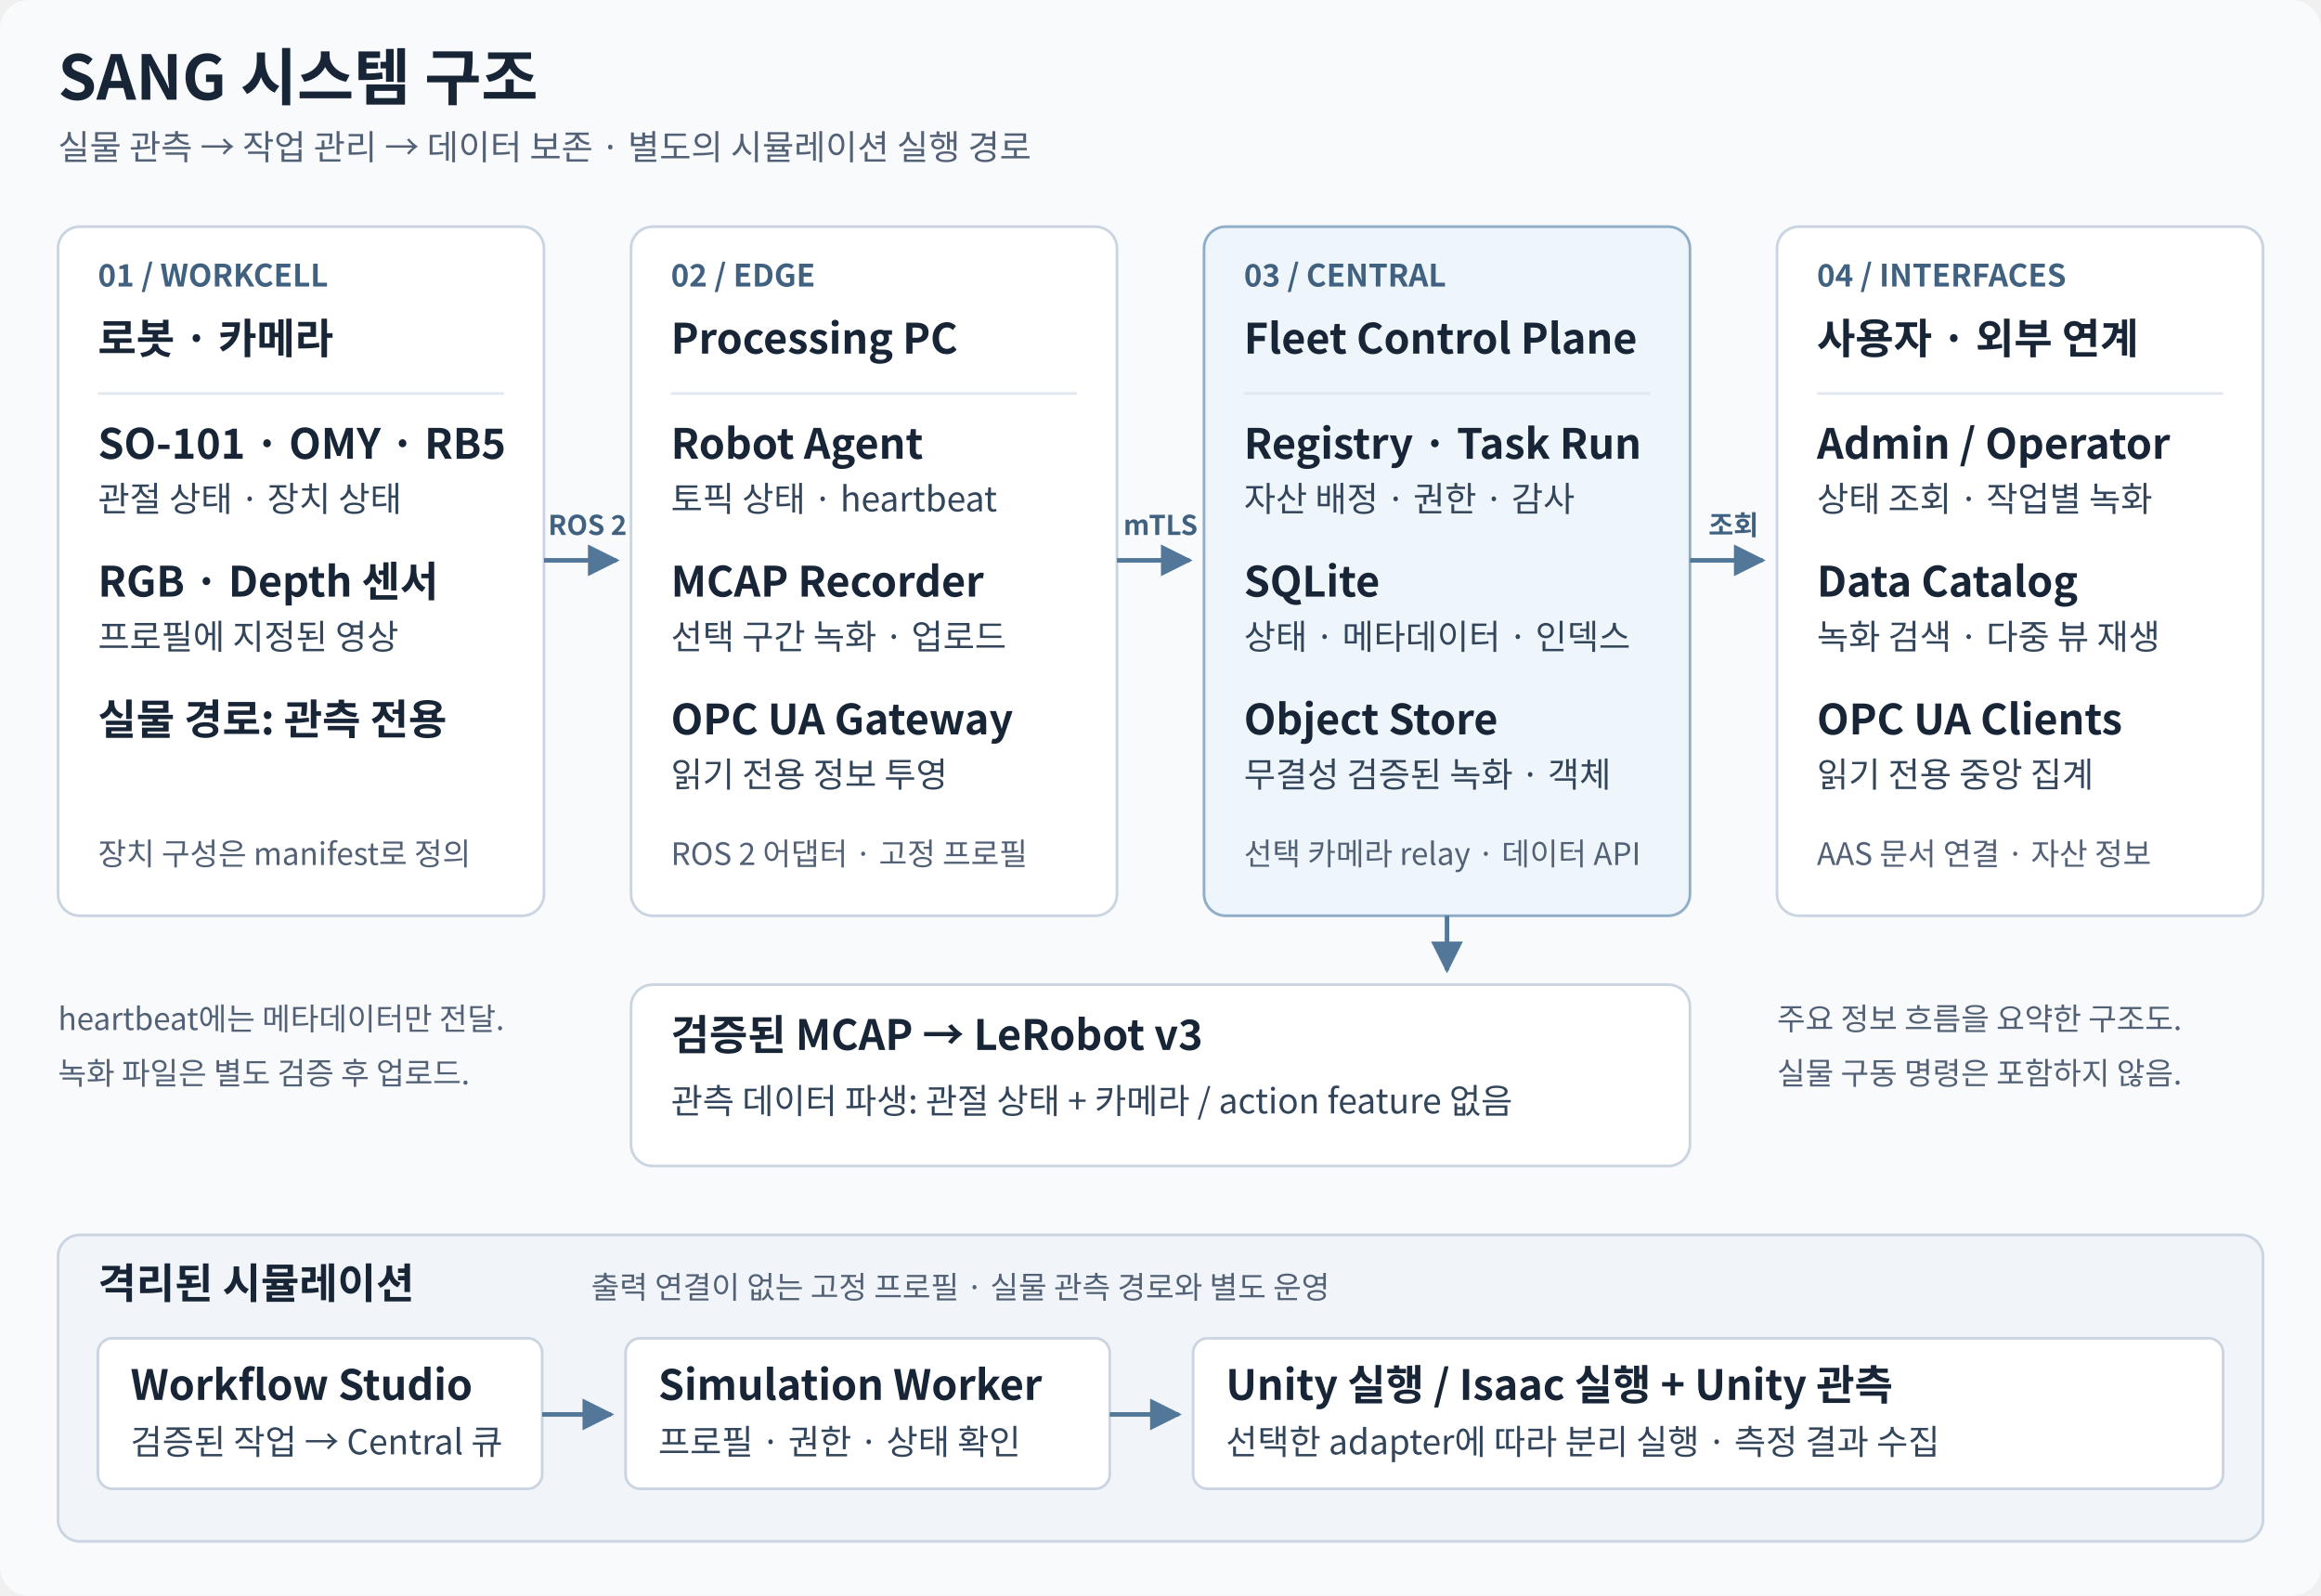
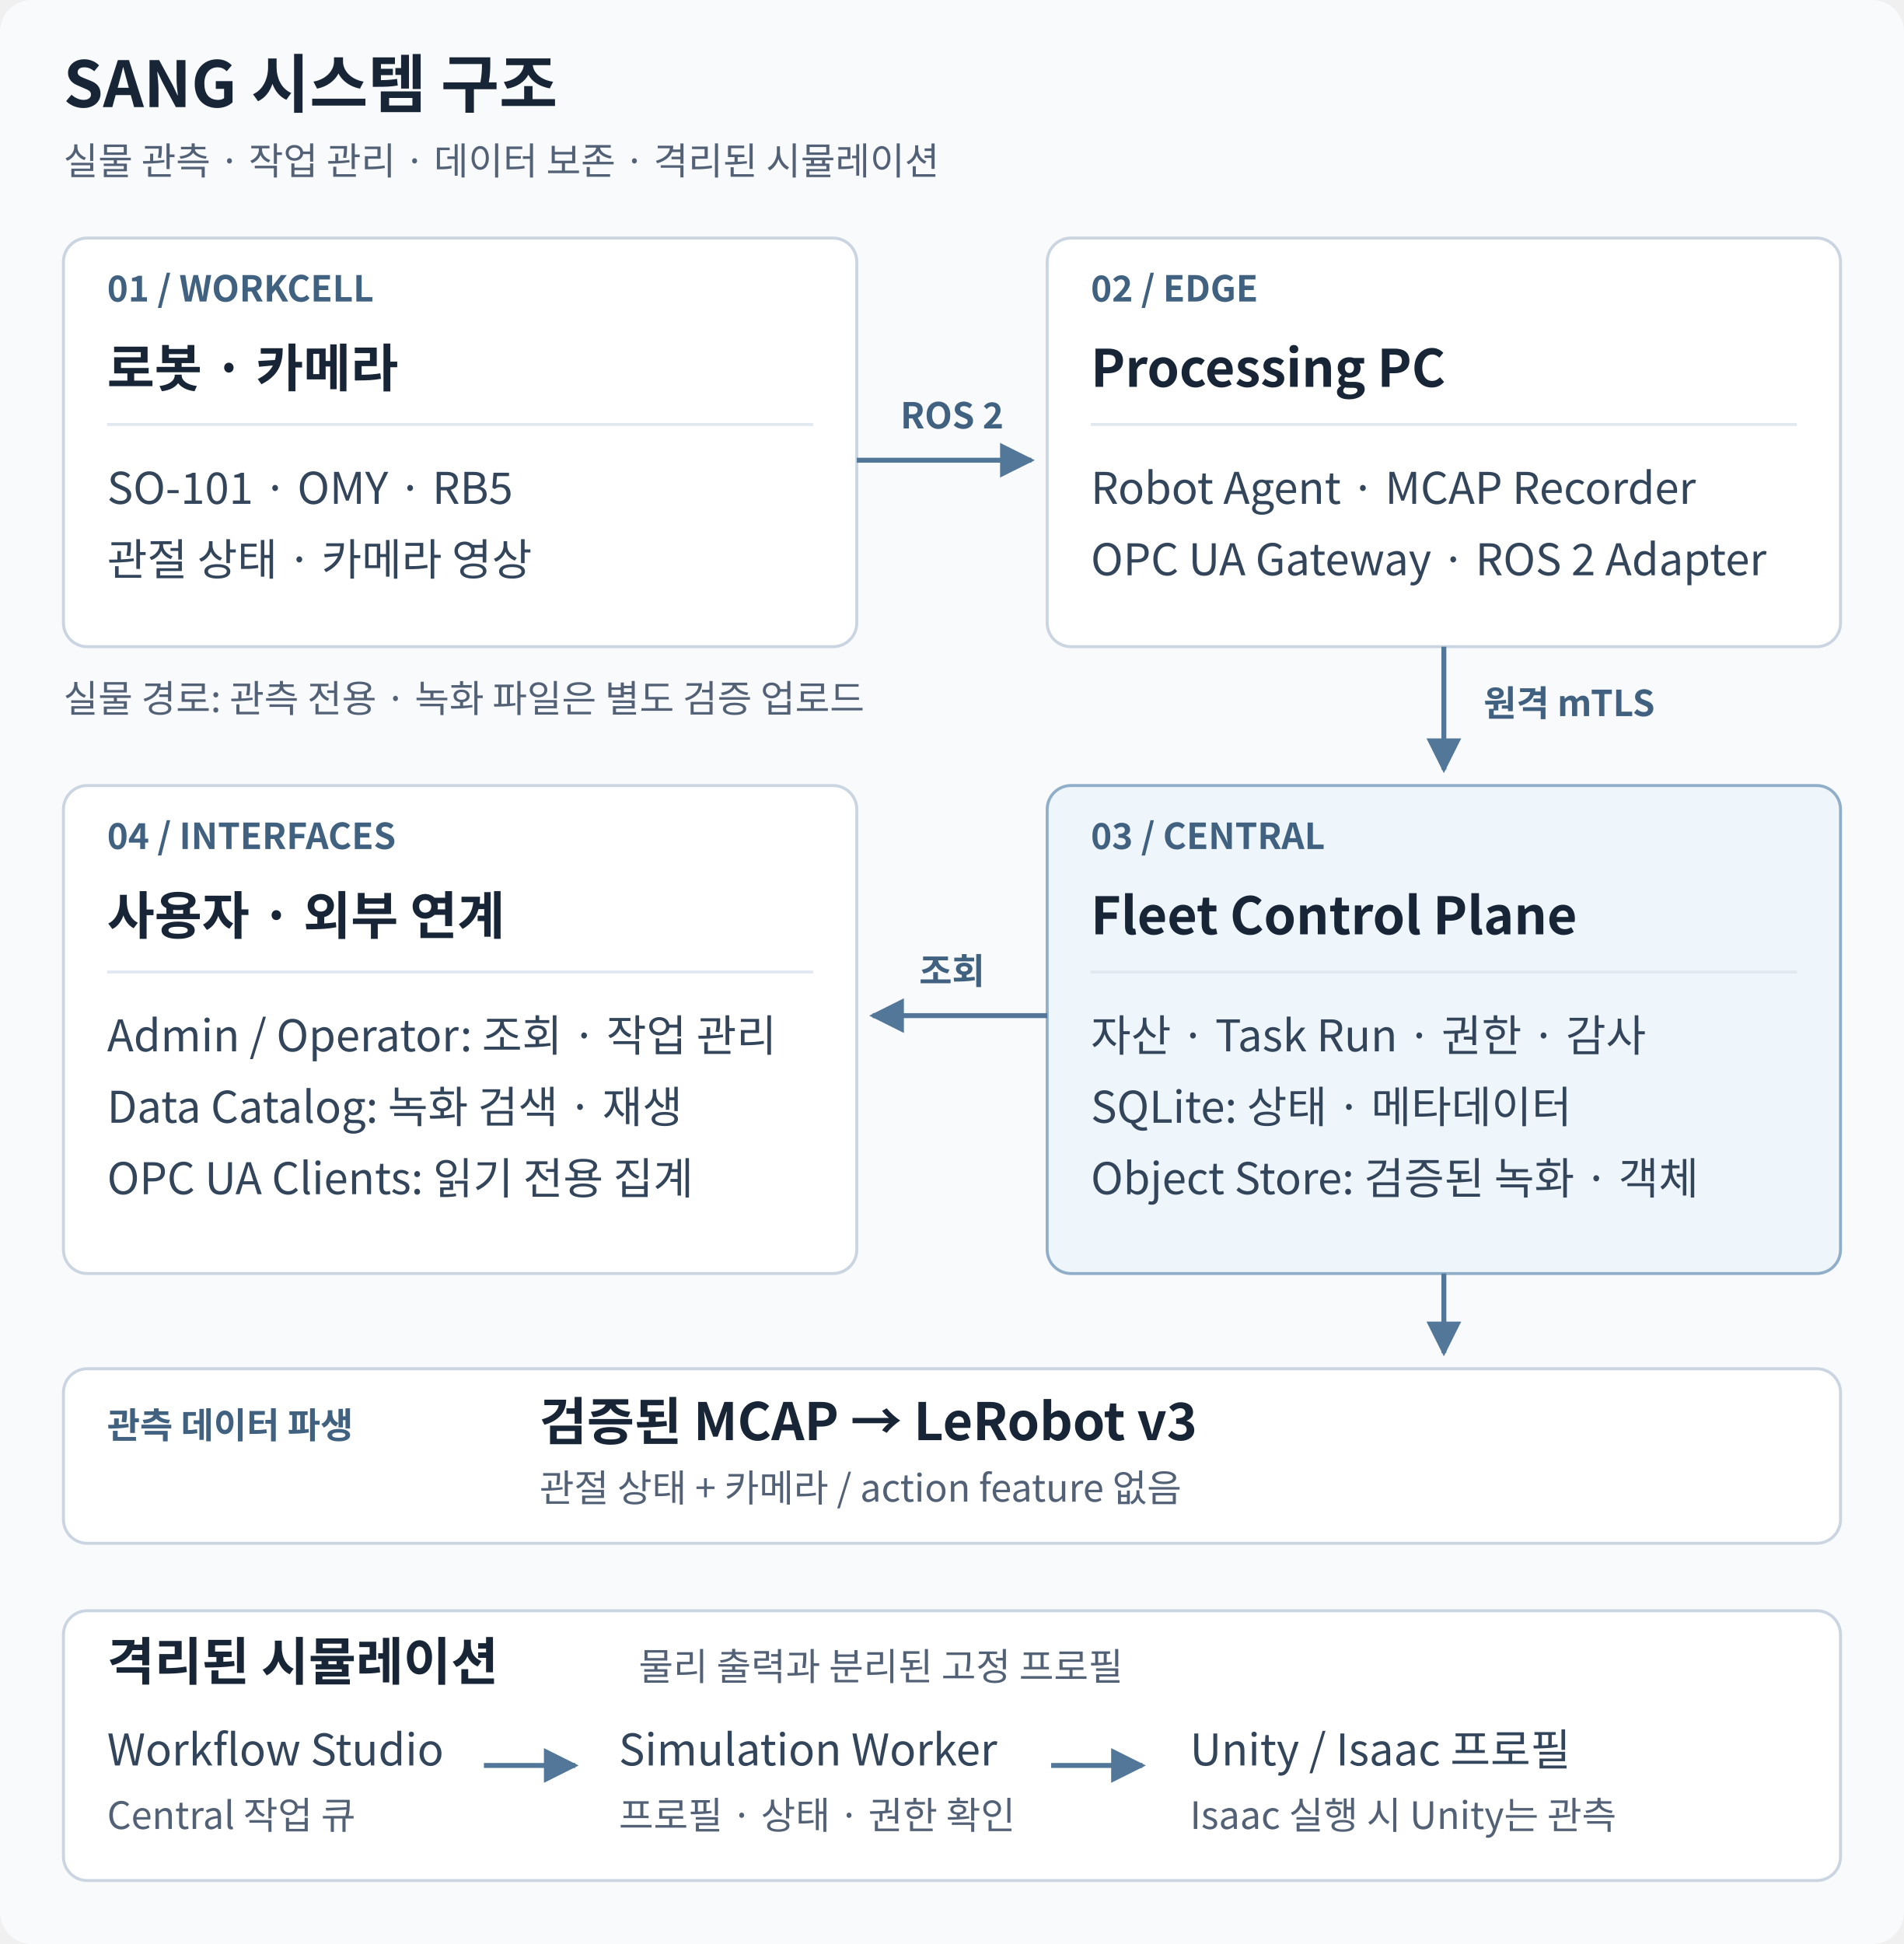
- <svg xmlns="http://www.w3.org/2000/svg" width="1280" height="880" viewBox="0 0 1280 880" role="img" aria-labelledby="title description">
+ <svg xmlns="http://www.w3.org/2000/svg" width="960" height="980" viewBox="0 0 960 980" role="img" aria-labelledby="title description">
  <defs>
    <style>
- text { font-family: 'Noto Sans CJK KR', 'Noto Sans KR', 'Malgun Gothic', sans-serif; }
- .title { font-size: 34px; font-weight: 700; fill: #172536; }
- .subtitle { font-size: 19px; fill: #536176; }
- .eyebrow { font-size: 17px; font-weight: 700; fill: #416180; }
- .heading { font-size: 23px; font-weight: 700; fill: #172536; }
- .body { font-size: 19px; fill: #33455a; }
- .small { font-size: 17px; fill: #536176; }
- .label { font-size: 15px; font-weight: 600; fill: #416180; }
- .box { fill: #fff; stroke: #cbd5e1; stroke-width: 1.5; }
- .separator { stroke: #e2e8f0; stroke-width: 1.5; }
- .arrow { fill: none; stroke: #527798; stroke-width: 2.5; marker-end: url(#arrow); }
+ text { font-family:'Noto Sans CJK KR','Noto Sans KR','Malgun Gothic',sans-serif; }
+ .title { font-size:32px;font-weight:700;fill:#172536; }
+ .heading { font-size:26px;font-weight:700;fill:#172536; }
+ .body { font-size:22px;fill:#33455a; }
+ .small { font-size:19px;fill:#536176; }
+ .label { font-size:18px;font-weight:700;fill:#416180; }
+ .box { fill:#fff;stroke:#cbd5e1;stroke-width:1.5; }
+ .line { stroke:#e2e8f0;stroke-width:1.5; }
+ .arrow { fill:none;stroke:#527798;stroke-width:2.5;marker-end:url(#arrow); }
</style>
-     <marker id="arrow" viewBox="0 0 10 10" refX="9" refY="5" markerWidth="7" markerHeight="7" orient="auto-start-reverse">
+     <marker id="arrow" viewBox="0 0 10 10" refX="9" refY="5" markerWidth="7" markerHeight="7" orient="auto">
      <path d="M0 0 L10 5 L0 10 z" fill="#527798" />
    </marker>
  </defs>
-   <rect width="1280" height="880" rx="16" fill="#f8fafc" />
-   <text x="32" y="55" class="title">SANG 시스템 구조</text>
-   <text x="32" y="88" class="subtitle">실물 관측 → 작업 관리 → 데이터 보존 · 별도의 시뮬레이션 실행 경로</text>
-   <rect x="32" y="125" width="268" height="380" rx="12" class="box" />
-   <text x="54" y="158" class="eyebrow">01 / WORKCELL</text>
+   <rect width="960" height="980" rx="16" fill="#f8fafc" />
+   <text x="32" y="54" class="title">SANG 시스템 구조</text>
+   <text x="32" y="88" class="small">실물 관측 · 작업 관리 · 데이터 보존 · 격리된 시뮬레이션</text>
+   <rect x="32" y="120" width="400" height="206" rx="12" class="box" />
+   <text x="54" y="152" class="label">01 / WORKCELL</text>
  <text x="54" y="195" class="heading">로봇 · 카메라</text>
-   <line x1="54" y1="217" x2="278" y2="217" class="separator" />
-   <text x="54" y="253" class="heading">SO-101 · OMY · RB5</text>
-   <text x="54" y="282" class="body">관절 상태 · 장치 상태</text>
-   <text x="54" y="329" class="heading">RGB · Depth 센서</text>
-   <text x="54" y="358" class="body">프로필에 지정된 영상</text>
-   <text x="54" y="405" class="heading">실물 경로: 관측 전용</text>
-   <text x="54" y="477" class="small">장치 구성은 manifest로 정의</text>
-   <rect x="348" y="125" width="268" height="380" rx="12" class="box" />
-   <text x="370" y="158" class="eyebrow">02 / EDGE</text>
-   <text x="370" y="195" class="heading">Processing PC</text>
-   <line x1="370" y1="217" x2="594" y2="217" class="separator" />
-   <text x="370" y="253" class="heading">Robot Agent</text>
-   <text x="370" y="282" class="body">토픽 상태 · heartbeat</text>
-   <text x="370" y="329" class="heading">MCAP Recorder</text>
-   <text x="370" y="358" class="body">선택 구간 녹화 · 업로드</text>
-   <text x="370" y="405" class="heading">OPC UA Gateway</text>
-   <text x="370" y="434" class="body">읽기 전용 정보 투영</text>
-   <text x="370" y="477" class="small">ROS 2 어댑터 · 고정 프로필</text>
-   <rect x="664" y="125" width="268" height="380" rx="12" fill="#eef5fb" stroke="#91aec9" stroke-width="1.5" />
-   <text x="686" y="158" class="eyebrow">03 / CENTRAL</text>
-   <text x="686" y="195" class="heading">Fleet Control Plane</text>
-   <line x1="686" y1="217" x2="910" y2="217" class="separator" />
-   <text x="686" y="253" class="heading">Registry · Task Run</text>
-   <text x="686" y="282" class="body">자산 배정 · 권한 · 감사</text>
-   <text x="686" y="329" class="heading">SQLite</text>
-   <text x="686" y="358" class="body">상태 · 메타데이터 · 인덱스</text>
-   <text x="686" y="405" class="heading">Object Store</text>
-   <text x="686" y="434" class="body">무결성 검증된 녹화 · 객체</text>
-   <text x="686" y="477" class="small">선택 카메라 relay · 데이터 API</text>
-   <rect x="980" y="125" width="268" height="380" rx="12" class="box" />
-   <text x="1002" y="158" class="eyebrow">04 / INTERFACES</text>
-   <text x="1002" y="195" class="heading">사용자 · 외부 연계</text>
-   <line x1="1002" y1="217" x2="1226" y2="217" class="separator" />
-   <text x="1002" y="253" class="heading">Admin / Operator</text>
-   <text x="1002" y="282" class="body">상태 조회 · 작업별 녹화</text>
-   <text x="1002" y="329" class="heading">Data Catalog</text>
-   <text x="1002" y="358" class="body">녹화 검색 · 다중 뷰 재생</text>
-   <text x="1002" y="405" class="heading">OPC UA Clients</text>
-   <text x="1002" y="434" class="body">읽기 전용 중앙 집계</text>
-   <text x="1002" y="477" class="small">AAS 문서 연결 · 자산 정보</text>
-   <path d="M300 309 H340" class="arrow" />
-   <text x="324" y="295" class="label" text-anchor="middle">ROS 2</text>
-   <path d="M616 309 H656" class="arrow" />
-   <text x="640" y="295" class="label" text-anchor="middle">mTLS</text>
-   <path d="M932 309 H972" class="arrow" />
-   <text x="956" y="295" class="label" text-anchor="middle">조회</text>
-   <path d="M798 505 V535" class="arrow" />
-   <rect x="348" y="543" width="584" height="100" rx="12" class="box" />
-   <text x="370" y="579" class="heading">검증된 MCAP → LeRobot v3</text>
-   <text x="370" y="614" class="body">관측 데이터 파생: 관절 상태 + 카메라 / action feature 없음</text>
-   <text x="32" y="568" class="small">heartbeat에는 메타데이터만 전달.</text>
-   <text x="32" y="598" class="small">녹화 파일은 별도 검증 후 업로드.</text>
-   <text x="980" y="568" class="small">주요 정보 흐름을 요약한 구조도.</text>
-   <text x="980" y="598" class="small">실물 구동 명령은 포함하지 않음.</text>
-   <rect x="32" y="681" width="1216" height="169" rx="12" fill="#f1f5f9" stroke="#cbd5e1" stroke-width="1.5" />
-   <text x="54" y="716" class="heading">격리된 시뮬레이션</text>
-   <text x="326" y="716" class="small">출력 연결이 없는 고정 프로필 · 실물 관측 경로와 별도 운영</text>
-   <rect x="54" y="738" width="245" height="83" rx="8" class="box" />
-   <text x="72" y="772" class="heading">Workflow Studio</text>
-   <text x="72" y="802" class="body">검증된 작업 → Central 큐</text>
-   <rect x="345" y="738" width="267" height="83" rx="8" class="box" />
-   <text x="363" y="772" class="heading">Simulation Worker</text>
-   <text x="363" y="802" class="body">프로필 · 권한 · 상태 확인</text>
-   <rect x="658" y="738" width="568" height="83" rx="8" class="box" />
-   <text x="676" y="772" class="heading">Unity 실행 / Isaac 실행 + Unity 관측</text>
-   <text x="676" y="802" class="body">선택한 adapter에 따라 분리 실행 · 측정 결과 수집</text>
-   <path d="M299 780 H337" class="arrow" />
-   <path d="M612 780 H650" class="arrow" />
+   <line x1="54" y1="214" x2="410" y2="214" class="line" />
+   <text x="54" y="254" class="body">SO-101 · OMY · RB5</text>
+   <text x="54" y="290" class="body">관절 상태 · 카메라 영상</text>
+   <rect x="528" y="120" width="400" height="206" rx="12" class="box" />
+   <text x="550" y="152" class="label">02 / EDGE</text>
+   <text x="550" y="195" class="heading">Processing PC</text>
+   <line x1="550" y1="214" x2="906" y2="214" class="line" />
+   <text x="550" y="254" class="body">Robot Agent · MCAP Recorder</text>
+   <text x="550" y="290" class="body">OPC UA Gateway · ROS 2 Adapter</text>
+   <rect x="528" y="396" width="400" height="246" rx="12" fill="#eef5fb" stroke="#91aec9" stroke-width="1.5" />
+   <text x="550" y="428" class="label">03 / CENTRAL</text>
+   <text x="550" y="471" class="heading">Fleet Control Plane</text>
+   <line x1="550" y1="490" x2="906" y2="490" class="line" />
+   <text x="550" y="530" class="body">자산 · Task Run · 권한 · 감사</text>
+   <text x="550" y="566" class="body">SQLite: 상태 · 메타데이터</text>
+   <text x="550" y="602" class="body">Object Store: 검증된 녹화 · 객체</text>
+   <rect x="32" y="396" width="400" height="246" rx="12" class="box" />
+   <text x="54" y="428" class="label">04 / INTERFACES</text>
+   <text x="54" y="471" class="heading">사용자 · 외부 연계</text>
+   <line x1="54" y1="490" x2="410" y2="490" class="line" />
+   <text x="54" y="530" class="body">Admin / Operator: 조회 · 작업 관리</text>
+   <text x="54" y="566" class="body">Data Catalog: 녹화 검색 · 재생</text>
+   <text x="54" y="602" class="body">OPC UA Clients: 읽기 전용 집계</text>
+   <path d="M432 232 H520" class="arrow" />
+   <text x="480" y="216" class="label" text-anchor="middle">ROS 2</text>
+   <path d="M728 326 V388" class="arrow" />
+   <text x="748" y="361" class="label">원격 mTLS</text>
+   <path d="M528 512 H440" class="arrow" />
+   <text x="480" y="496" class="label" text-anchor="middle">조회</text>
+   <text x="32" y="359" class="small">실물 경로: 관측 전용 · 녹화 파일은 별도 검증 업로드</text>
+   <path d="M728 642 V682" class="arrow" />
+   <rect x="32" y="690" width="896" height="88" rx="12" class="box" />
+   <text x="54" y="725" class="label">관측 데이터 파생</text>
+   <text x="272" y="726" class="heading">검증된 MCAP → LeRobot v3</text>
+   <text x="272" y="757" class="small">관절 상태 + 카메라 / action feature 없음</text>
+   <rect x="32" y="812" width="896" height="136" rx="12" class="box" />
+   <text x="54" y="847" class="heading">격리된 시뮬레이션</text>
+   <text x="322" y="847" class="small">물리 출력과 분리된 고정 프로필</text>
+   <text x="54" y="890" class="body">Workflow Studio</text>
+   <text x="54" y="922" class="small">Central 작업 큐</text>
+   <path d="M244 890 H290" class="arrow" />
+   <text x="312" y="890" class="body">Simulation Worker</text>
+   <text x="312" y="922" class="small">프로필 · 상태 · 권한 확인</text>
+   <path d="M530 890 H576" class="arrow" />
+   <text x="600" y="890" class="body">Unity / Isaac 프로필</text>
+   <text x="600" y="922" class="small">Isaac 실행 시 Unity는 관측</text>
</svg>
